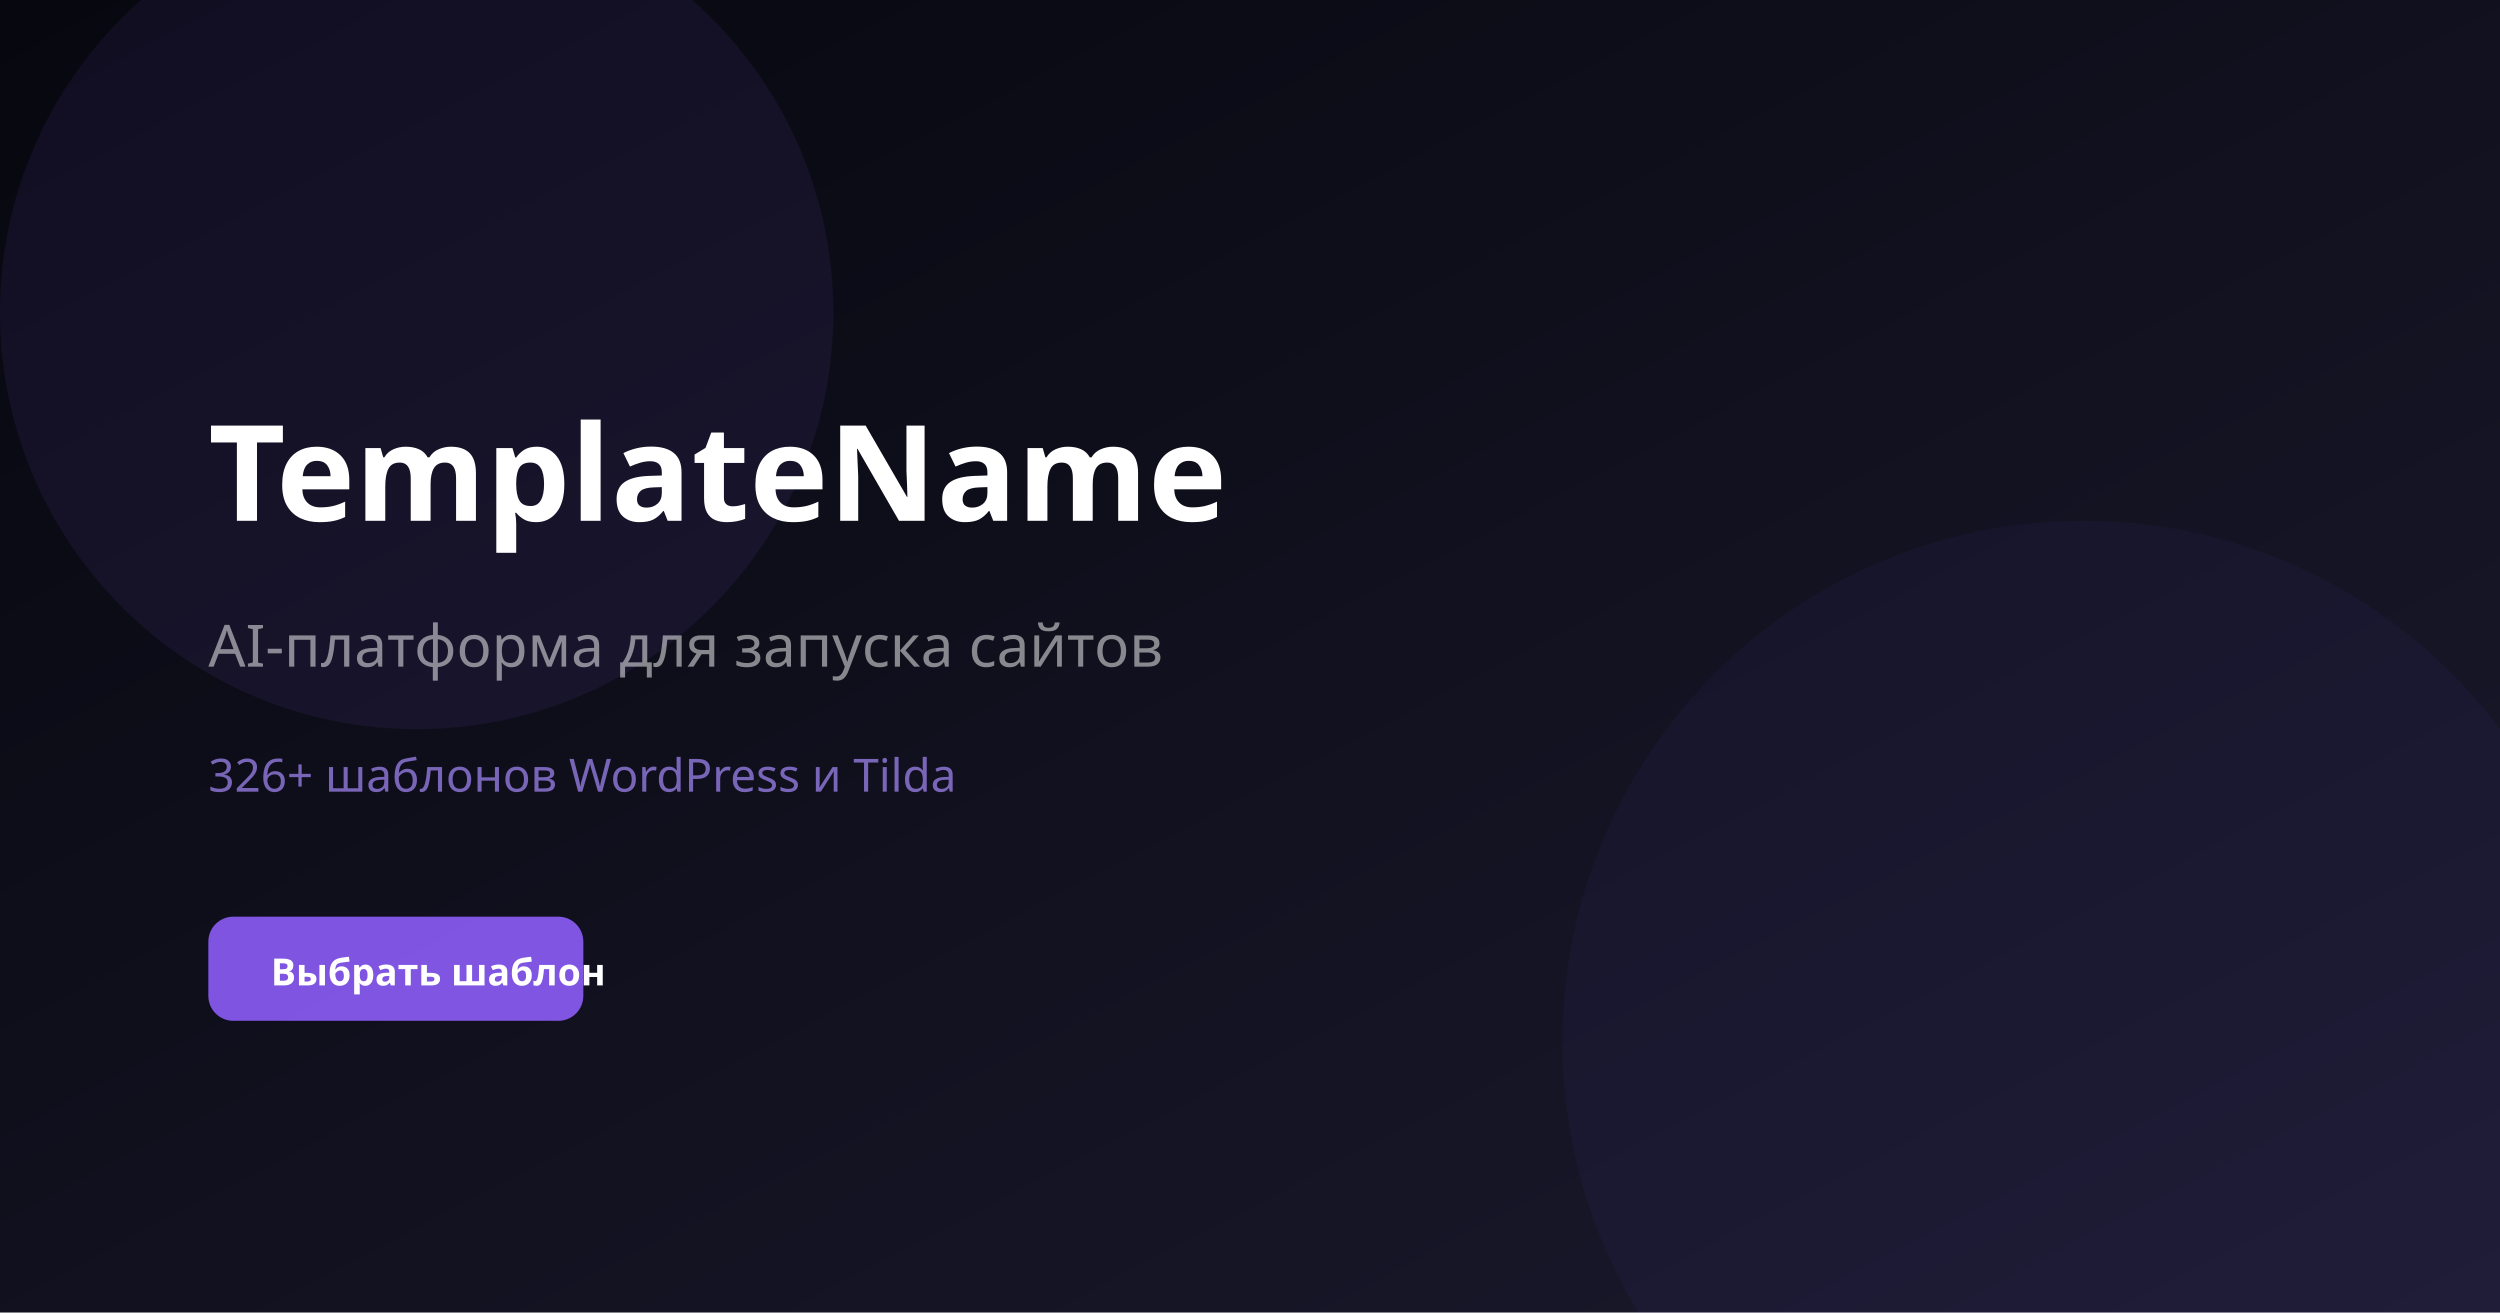
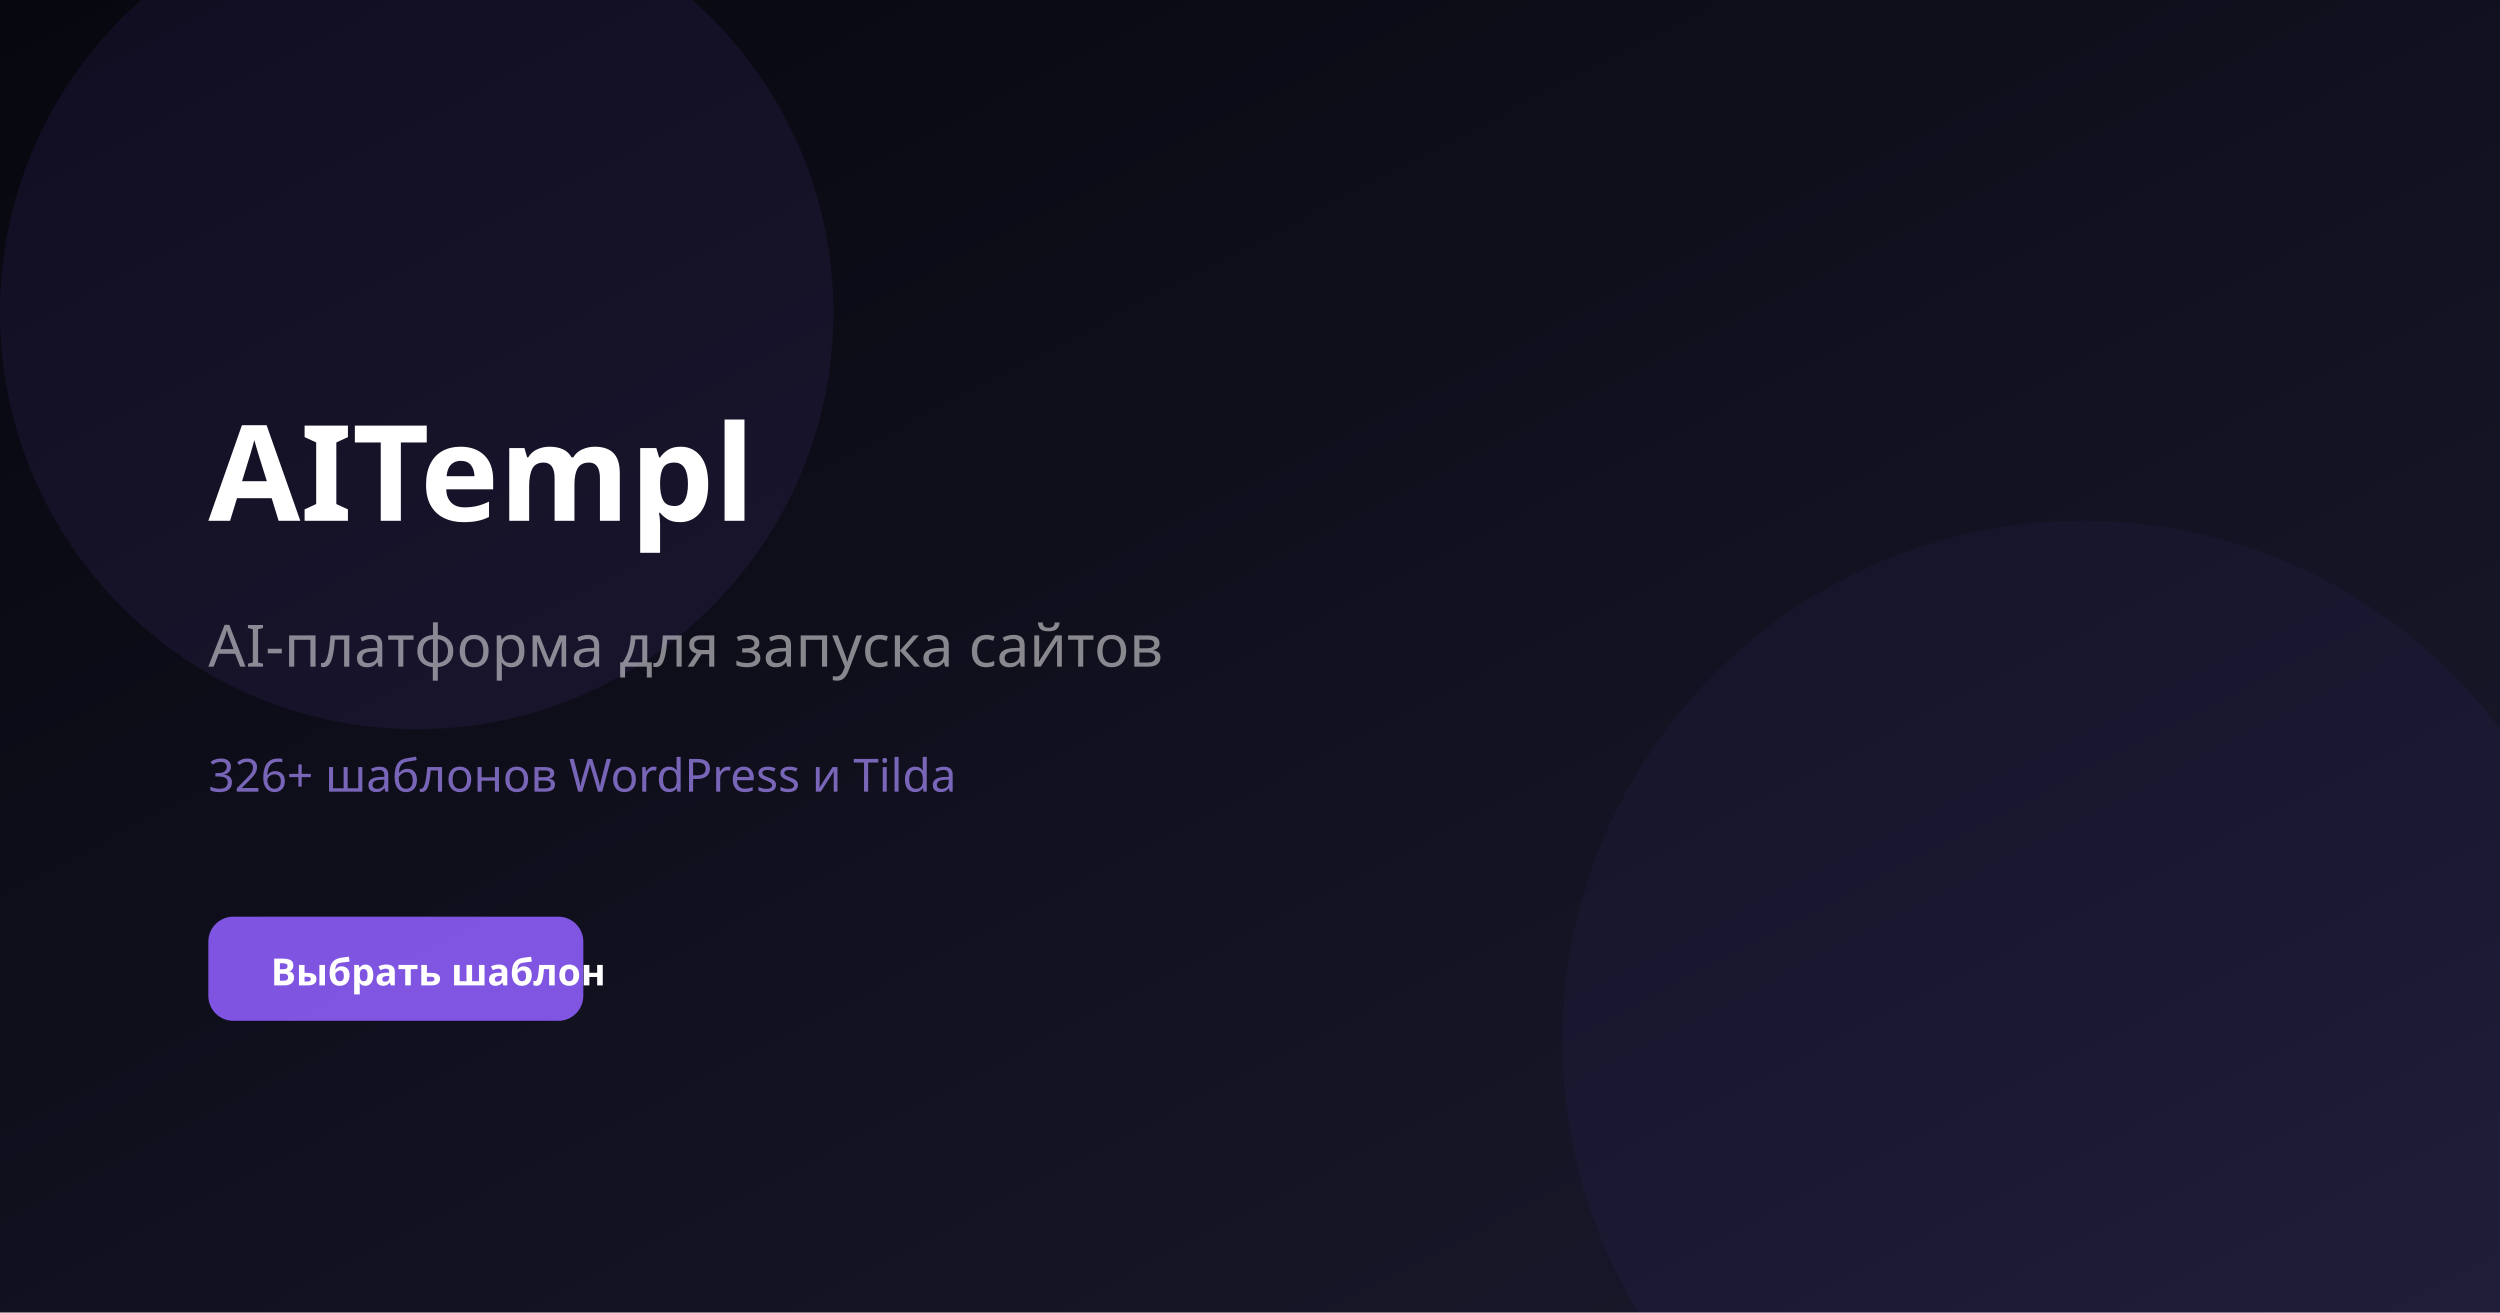
<svg xmlns="http://www.w3.org/2000/svg" width="1200" height="630">
  <defs>
    <linearGradient id="bg" x1="0" y1="0" x2="1" y2="1">
      <stop offset="0%" stop-color="#07070f" />
      <stop offset="100%" stop-color="#1a1a2e" />
    </linearGradient>
  </defs>
  <rect width="1200" height="630" fill="url(#bg)" />
  <circle cx="200" cy="150" r="200" fill="rgba(139,92,246,0.08)" />
  <circle cx="1000" cy="500" r="250" fill="rgba(139,92,246,0.05)" />
-   <text x="100" y="250" font-family="system-ui, sans-serif" font-weight="800" font-size="64" fill="white">TemplateName</text>
+   <text x="100" y="250" font-family="system-ui, sans-serif" font-weight="800" font-size="64" fill="white">AITempl</text>
  <text x="100" y="320" font-family="system-ui, sans-serif" font-weight="400" font-size="28" fill="rgba(255,255,255,0.5)">AI-платформа для запуска сайтов</text>
  <text x="100" y="380" font-family="system-ui, sans-serif" font-weight="400" font-size="22" fill="rgba(167,139,250,0.7)">326+ шаблонов WordPress и Tilda</text>
  <rect x="100" y="440" width="180" height="50" rx="12" fill="rgba(139,92,246,0.9)" />
  <text x="130" y="473" font-family="system-ui, sans-serif" font-weight="700" font-size="18" fill="white">Выбрать шаблон</text>
</svg>
